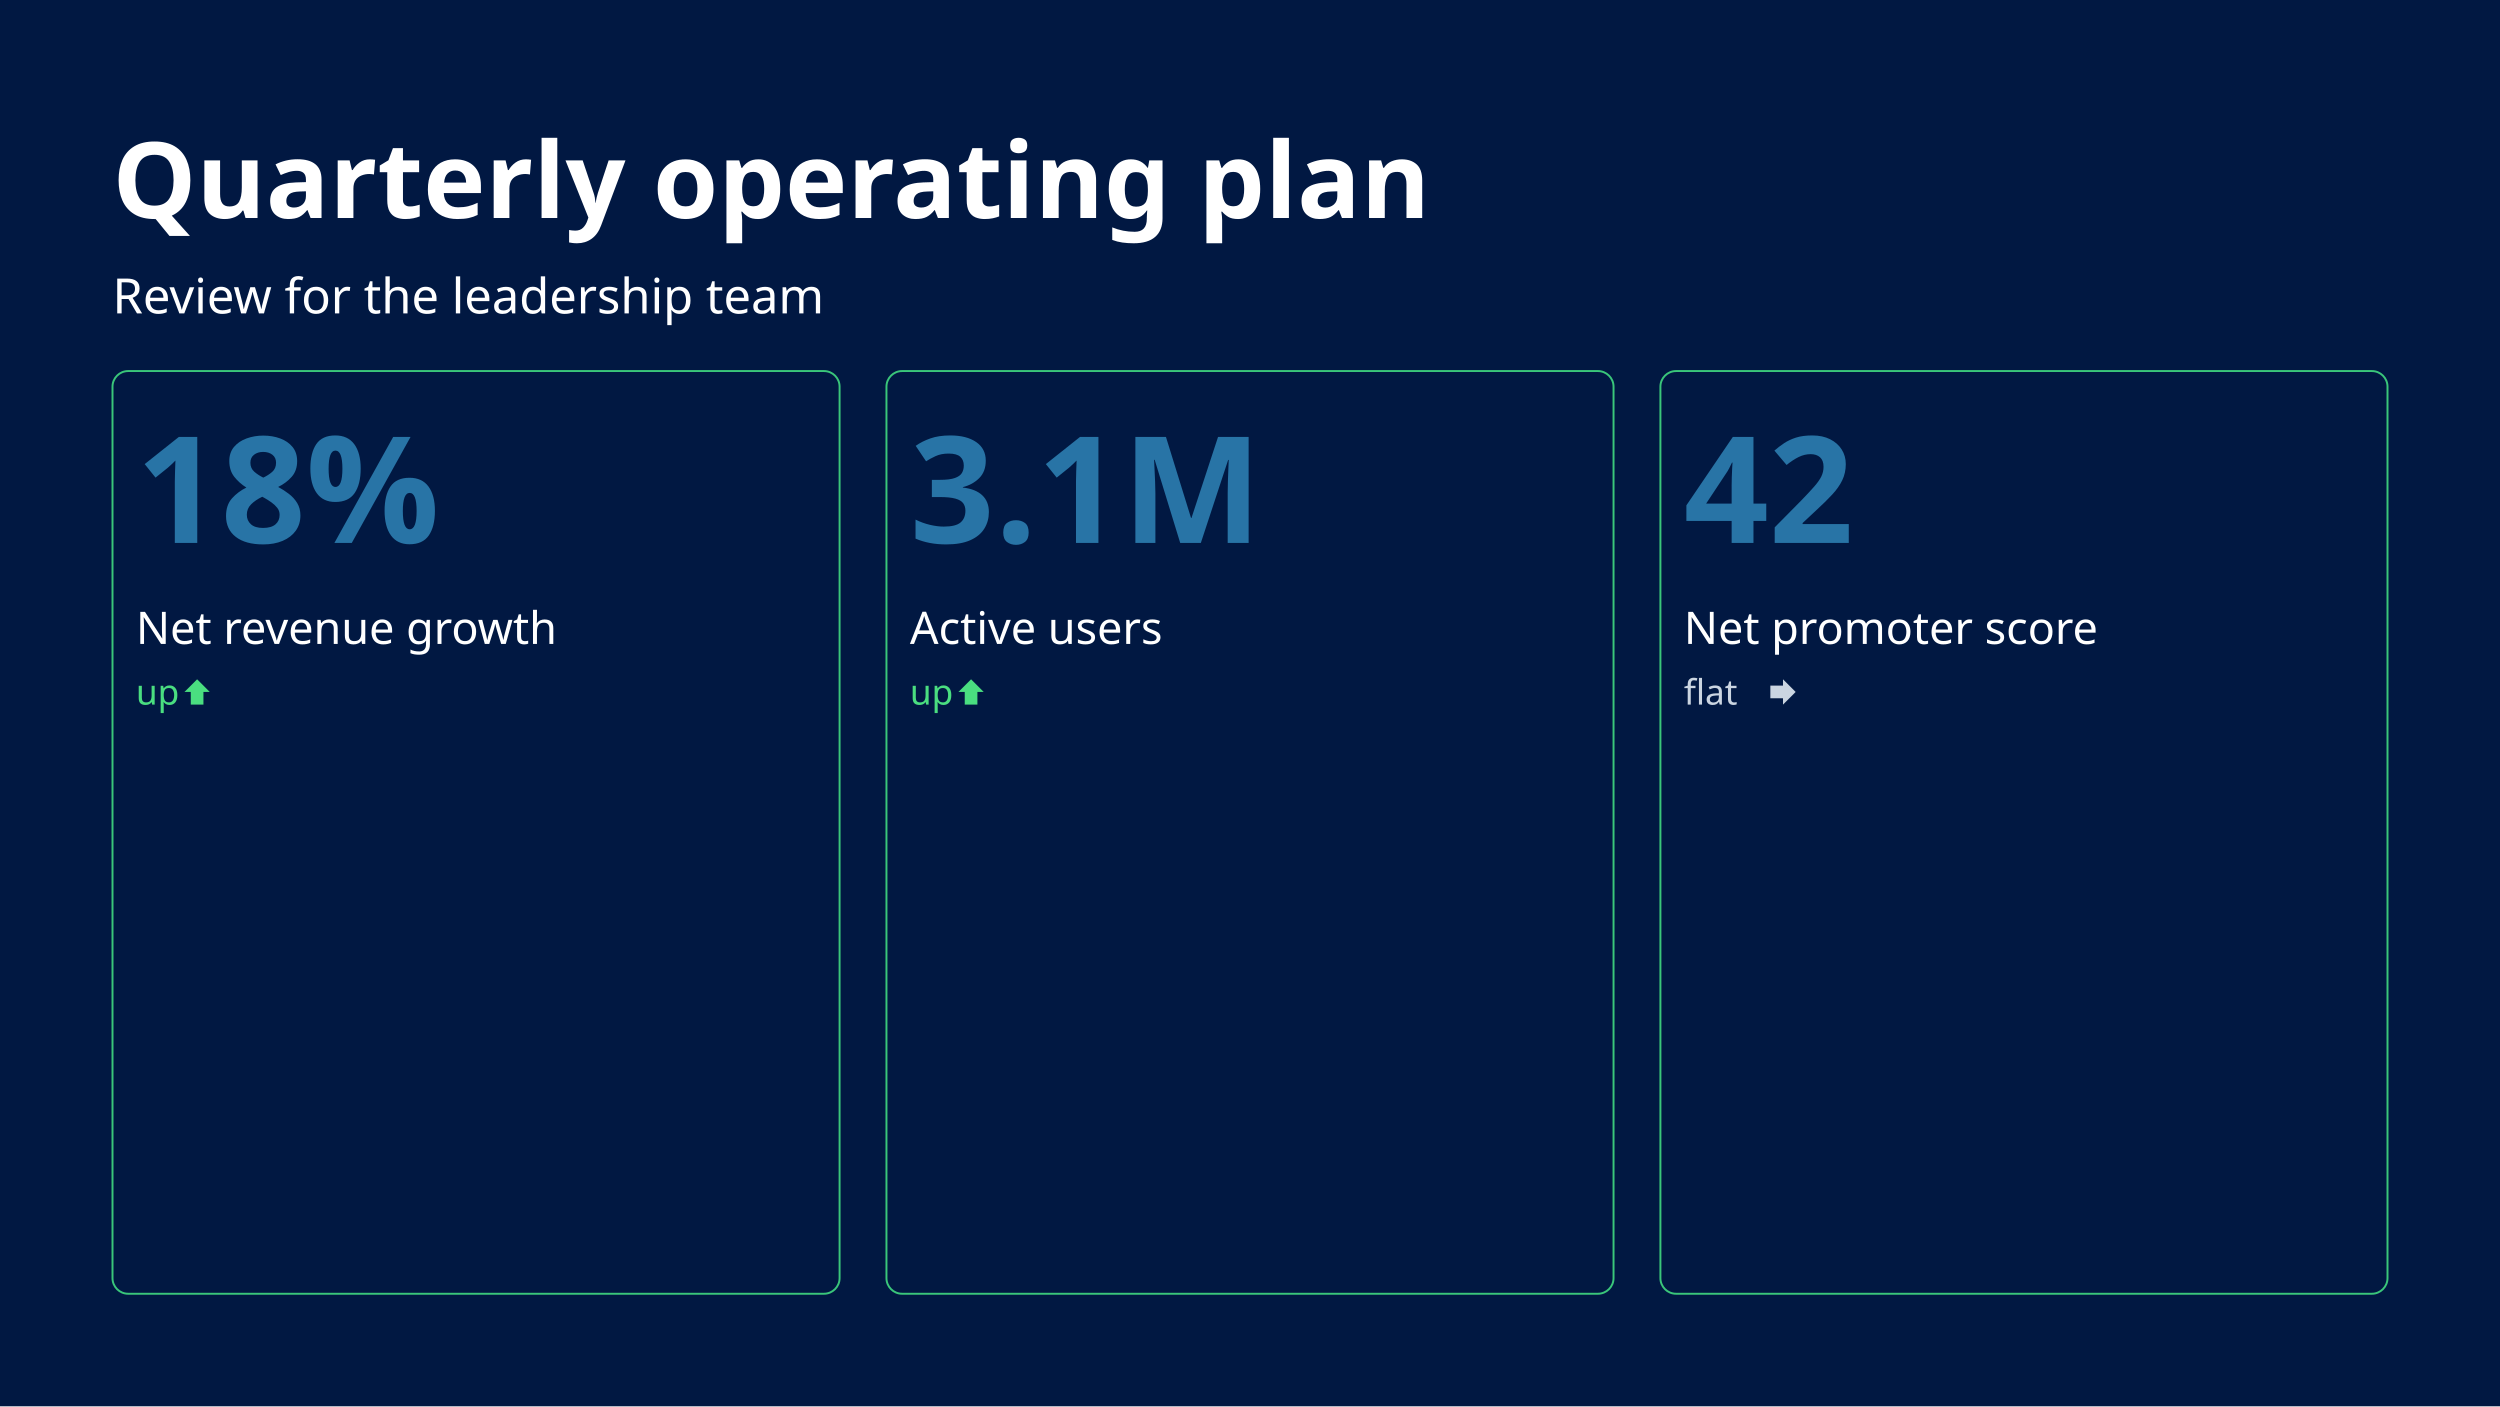
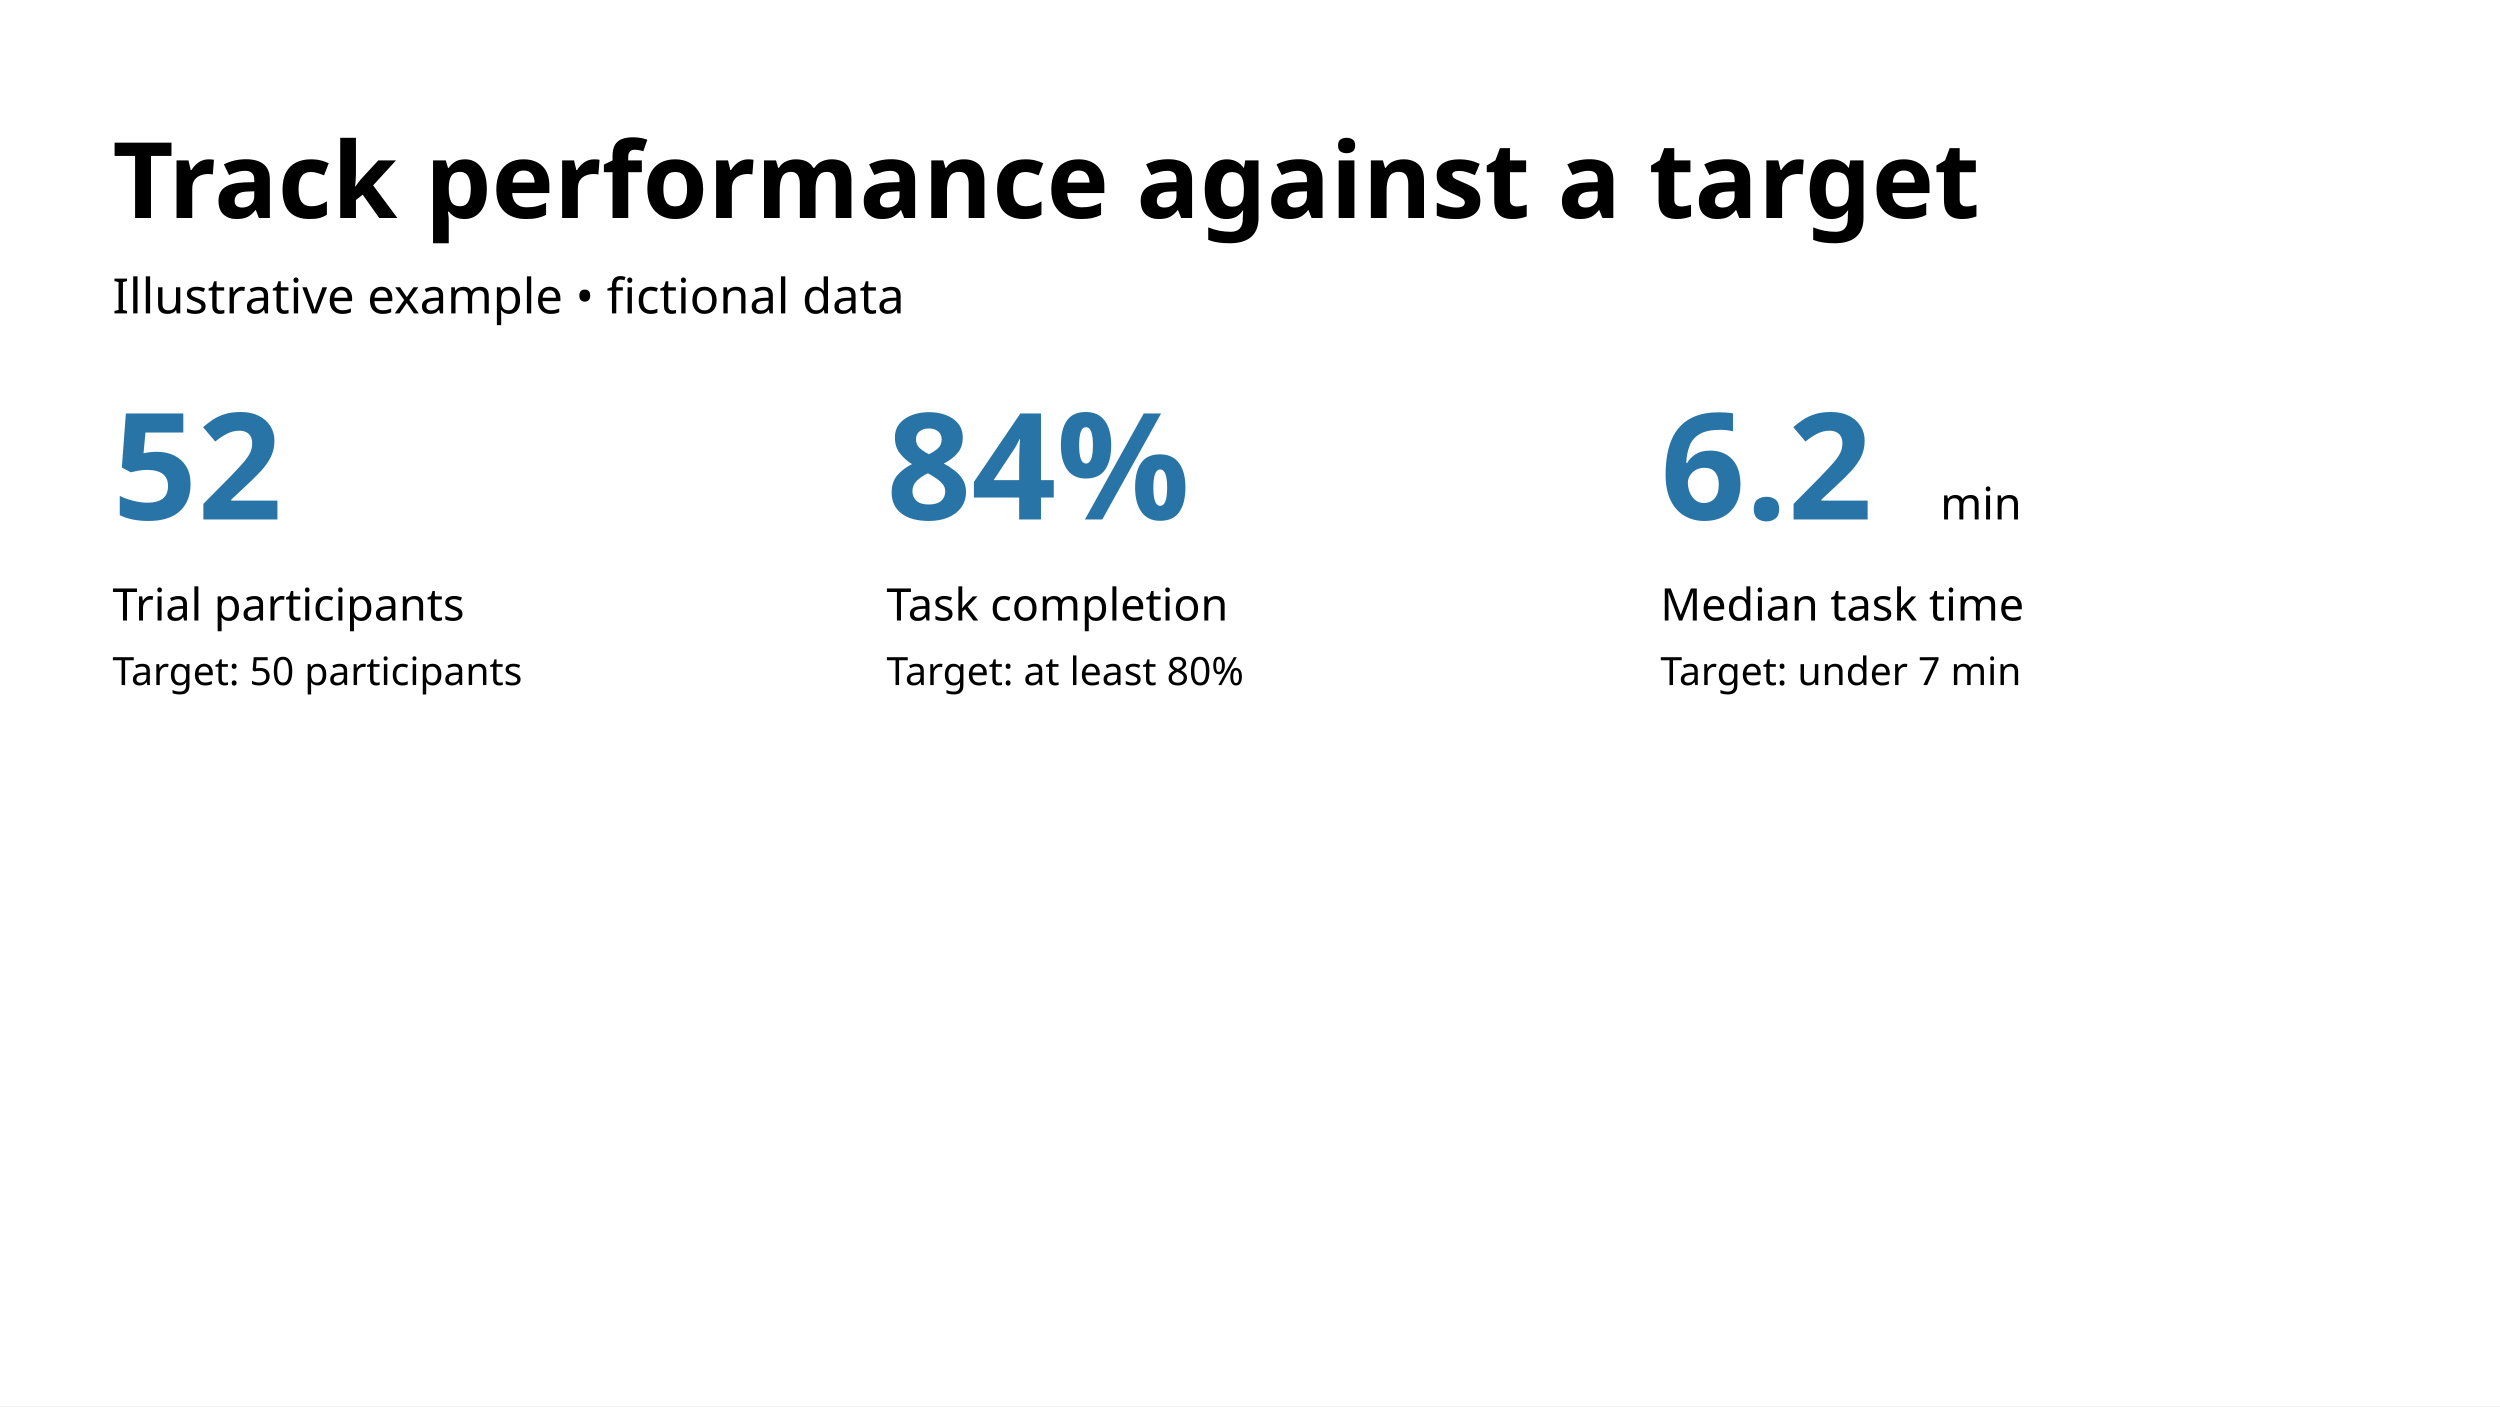
- <svg xmlns="http://www.w3.org/2000/svg" aria-label="Quarterly operating plan" aria-roledescription="slide" height="720" role="group" viewBox="0 0 1280 720" width="1280">
-   <rect aria-hidden="true" fill="#011842" height="720" opacity="1" width="1280" x="0" y="0" />
+ <svg xmlns="http://www.w3.org/2000/svg" aria-label="Track performance against a target" aria-roledescription="slide" height="720" role="group" viewBox="0 0 1280 720" width="1280">
+   <rect aria-hidden="true" fill="#FFFFFF" height="720" opacity="1" width="1280" x="0" y="0" />
  <g>
-     <text fill="#FFFFFF" font-family="Aptos Display, sans-serif" font-size="54" font-weight="700" style="white-space:pre" text-anchor="start" x="57.6" xml:space="preserve" y="111.6">Quarterly operating plan</text>
+     <text fill="#000000" font-family="Aptos Display, sans-serif" font-size="54" font-weight="700" style="white-space:pre" text-anchor="start" x="57.6" xml:space="preserve" y="111.6">Track performance against a target</text>
  </g>
  <g>
-     <text fill="#FFFFFF" font-family="Aptos, sans-serif" font-size="25" font-weight="400" style="white-space:pre" text-anchor="start" x="57.6" xml:space="preserve" y="160.48">Review for the leadership team</text>
+     <text fill="#000000" font-family="Aptos, sans-serif" font-size="25" font-weight="400" style="white-space:pre" text-anchor="start" x="57.6" xml:space="preserve" y="160.48">Illustrative example • fictional data</text>
  </g>
-   <rect aria-hidden="true" fill="#011842" height="472.42" rx="8" stroke="#3AC67A" width="372.267" x="57.6" y="189.98" />
  <g>
    <g>
-       <text fill="#2874A6" font-family="Aptos Display, sans-serif" font-size="76" font-weight="800" style="white-space:pre" text-anchor="start" text-rendering="geometricPrecision" x="69.6" xml:space="preserve" y="277.98">
-         <tspan x="69.6">18%</tspan>
+       <text fill="#2874A6" font-family="Aptos Display, sans-serif" font-size="76" font-weight="800" style="white-space:pre" text-anchor="start" text-rendering="geometricPrecision" x="57.6" xml:space="preserve" y="265.98">
+         <tspan x="57.6">52</tspan>
      </text>
    </g>
    <g>
-       <text fill="#FFFFFF" font-family="Aptos, sans-serif" font-size="23" font-weight="500" style="white-space:pre" text-anchor="start" text-rendering="geometricPrecision" x="69.6" xml:space="preserve" y="329.7">
-         <tspan x="69.6">Net revenue growth</tspan>
+       <text fill="#000000" font-family="Aptos, sans-serif" font-size="23" font-weight="500" style="white-space:pre" text-anchor="start" text-rendering="geometricPrecision" x="57.6" xml:space="preserve" y="317.7">
+         <tspan x="57.6">Trial participants</tspan>
      </text>
    </g>
    <g>
-       <text fill="#4ADE80" font-family="Aptos, sans-serif" font-size="18" font-weight="500" style="white-space:pre" text-anchor="start" text-rendering="geometricPrecision" x="69.6" xml:space="preserve" y="360.76">
-         <tspan x="69.6">up</tspan>
+       <text fill="#000000" font-family="Aptos, sans-serif" font-size="20" font-weight="400" style="white-space:pre" text-anchor="start" text-rendering="geometricPrecision" x="57.6" xml:space="preserve" y="350.76">
+         <tspan x="57.6">Target: 50 participants</tspan>
      </text>
    </g>
-     <g aria-label="Trend: up" role="img">
-       <polygon fill="#4ADE80" points="94.44,354.28 100.92,347.8 107.4,354.28 104.16,354.28 104.16,360.76 97.68,360.76 97.68,354.28" />
-     </g>
  </g>
-   <rect aria-hidden="true" fill="#011842" height="472.42" rx="8" stroke="#3AC67A" width="372.267" x="453.867" y="189.98" />
  <g>
    <g>
-       <text fill="#2874A6" font-family="Aptos Display, sans-serif" font-size="76" font-weight="800" style="white-space:pre" text-anchor="start" text-rendering="geometricPrecision" x="465.867" xml:space="preserve" y="277.98">
-         <tspan x="465.867">3.1M</tspan>
+       <text fill="#2874A6" font-family="Aptos Display, sans-serif" font-size="76" font-weight="800" style="white-space:pre" text-anchor="start" text-rendering="geometricPrecision" x="453.867" xml:space="preserve" y="265.98">
+         <tspan x="453.867">84%</tspan>
      </text>
    </g>
    <g>
-       <text fill="#FFFFFF" font-family="Aptos, sans-serif" font-size="23" font-weight="500" style="white-space:pre" text-anchor="start" text-rendering="geometricPrecision" x="465.867" xml:space="preserve" y="329.7">
-         <tspan x="465.867">Active users</tspan>
+       <text fill="#000000" font-family="Aptos, sans-serif" font-size="23" font-weight="500" style="white-space:pre" text-anchor="start" text-rendering="geometricPrecision" x="453.867" xml:space="preserve" y="317.7">
+         <tspan x="453.867">Task completion</tspan>
      </text>
    </g>
    <g>
-       <text fill="#4ADE80" font-family="Aptos, sans-serif" font-size="18" font-weight="500" style="white-space:pre" text-anchor="start" text-rendering="geometricPrecision" x="465.867" xml:space="preserve" y="360.76">
-         <tspan x="465.867">up</tspan>
+       <text fill="#000000" font-family="Aptos, sans-serif" font-size="20" font-weight="400" style="white-space:pre" text-anchor="start" text-rendering="geometricPrecision" x="453.867" xml:space="preserve" y="350.76">
+         <tspan x="453.867">Target: at least 80%</tspan>
      </text>
    </g>
-     <g aria-label="Trend: up" role="img">
-       <polygon fill="#4ADE80" points="490.707,354.28 497.187,347.8 503.667,354.28 500.427,354.28 500.427,360.76 493.947,360.76 493.947,354.28" />
-     </g>
  </g>
-   <rect aria-hidden="true" fill="#011842" height="472.42" rx="8" stroke="#3AC67A" width="372.267" x="850.133" y="189.98" />
  <g>
    <g>
-       <text fill="#2874A6" font-family="Aptos Display, sans-serif" font-size="76" font-weight="800" style="white-space:pre" text-anchor="start" text-rendering="geometricPrecision" x="862.133" xml:space="preserve" y="277.98">
-         <tspan x="862.133">42</tspan>
+       <text fill="#2874A6" font-family="Aptos Display, sans-serif" font-size="76" font-weight="800" style="white-space:pre" text-anchor="start" text-rendering="geometricPrecision" x="850.133" xml:space="preserve" y="265.98">
+         <tspan x="850.133">6.2</tspan>
      </text>
    </g>
    <g>
-       <text fill="#FFFFFF" font-family="Aptos, sans-serif" font-size="23" font-weight="500" style="white-space:pre" text-anchor="start" text-rendering="geometricPrecision" x="862.133" xml:space="preserve" y="329.7">
-         <tspan x="862.133">Net promoter score</tspan>
+       <text fill="#000000" font-family="Aptos, sans-serif" font-size="23" font-weight="500" style="white-space:pre" text-anchor="start" text-rendering="geometricPrecision" x="993.413" xml:space="preserve" y="265.98">
+         <tspan x="993.413">min</tspan>
      </text>
    </g>
    <g>
-       <text fill="#CBD5E1" font-family="Aptos, sans-serif" font-size="18" font-weight="500" style="white-space:pre" text-anchor="start" text-rendering="geometricPrecision" x="862.133" xml:space="preserve" y="360.76">
-         <tspan x="862.133">flat</tspan>
+       <text fill="#000000" font-family="Aptos, sans-serif" font-size="23" font-weight="500" style="white-space:pre" text-anchor="start" text-rendering="geometricPrecision" x="850.133" xml:space="preserve" y="317.7">
+         <tspan x="850.133">Median task time</tspan>
      </text>
    </g>
-     <g aria-label="Trend: flat" role="img">
-       <polygon fill="#CBD5E1" points="906.413,351.04 912.893,351.04 912.893,347.8 919.373,354.28 912.893,360.76 912.893,357.52 906.413,357.52" />
+     <g>
+       <text fill="#000000" font-family="Aptos, sans-serif" font-size="20" font-weight="400" style="white-space:pre" text-anchor="start" text-rendering="geometricPrecision" x="850.133" xml:space="preserve" y="350.76">
+         <tspan x="850.133">Target: under 7 min</tspan>
+       </text>
    </g>
  </g>
</svg>
